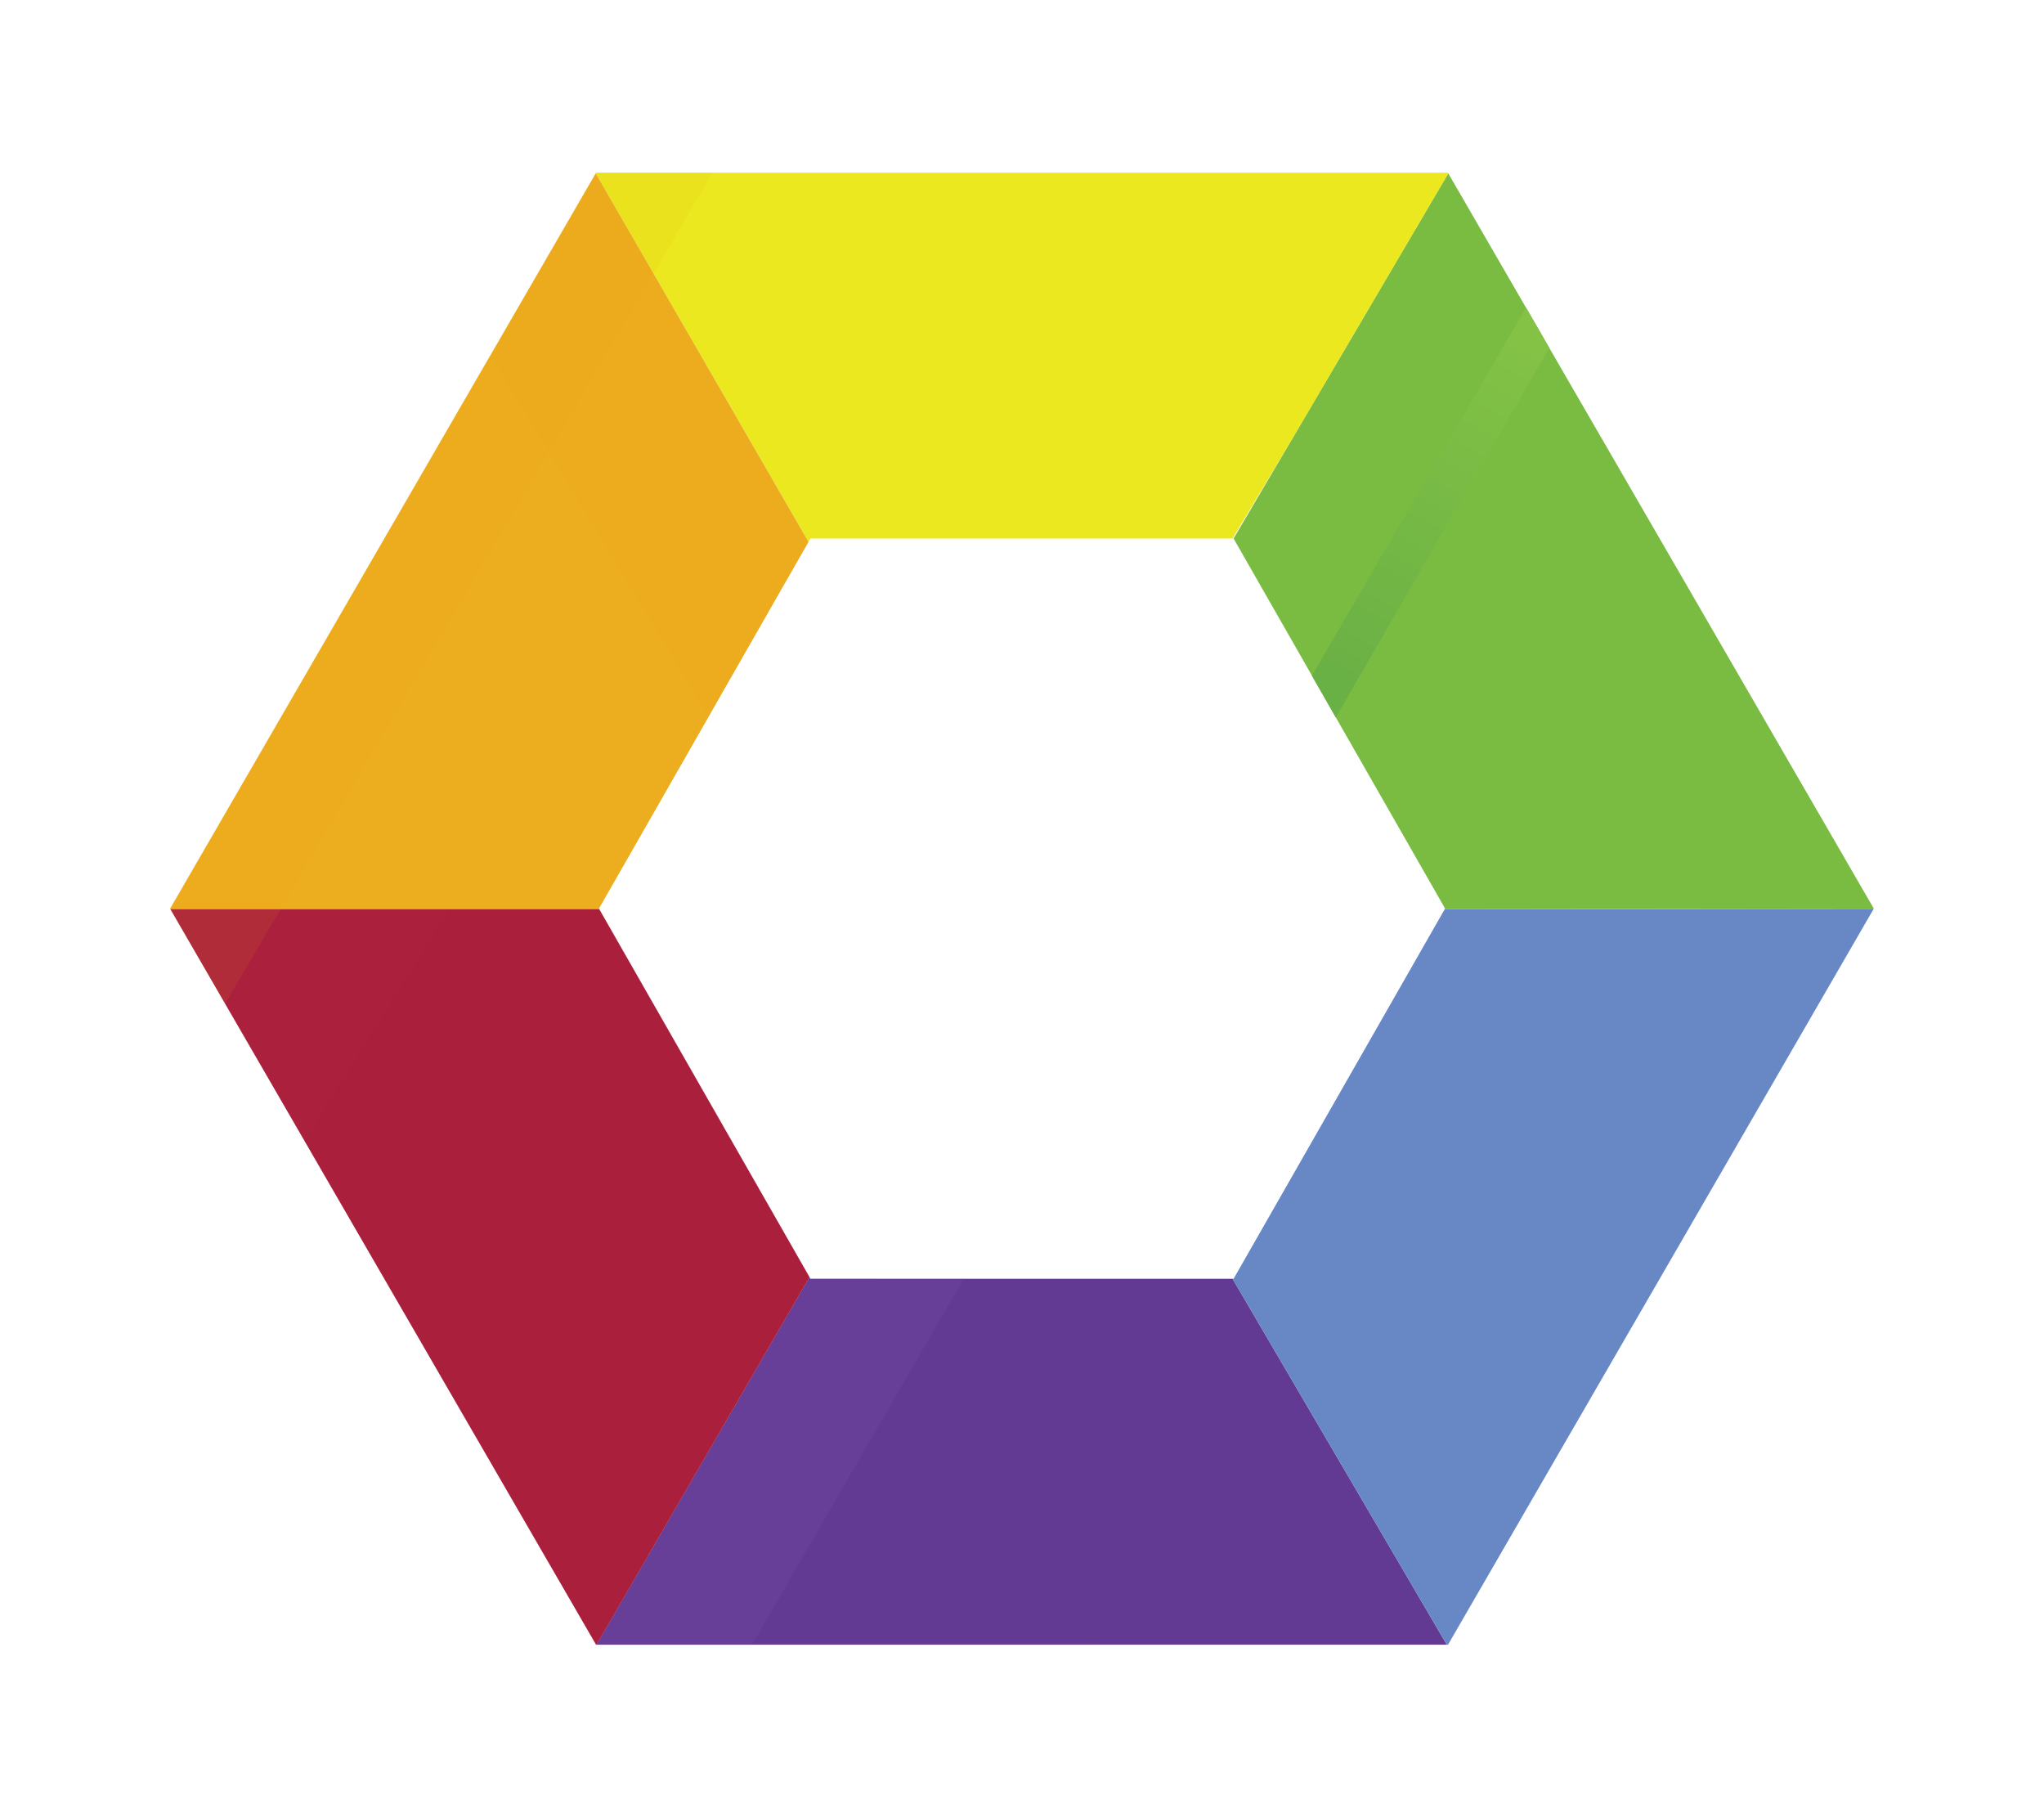
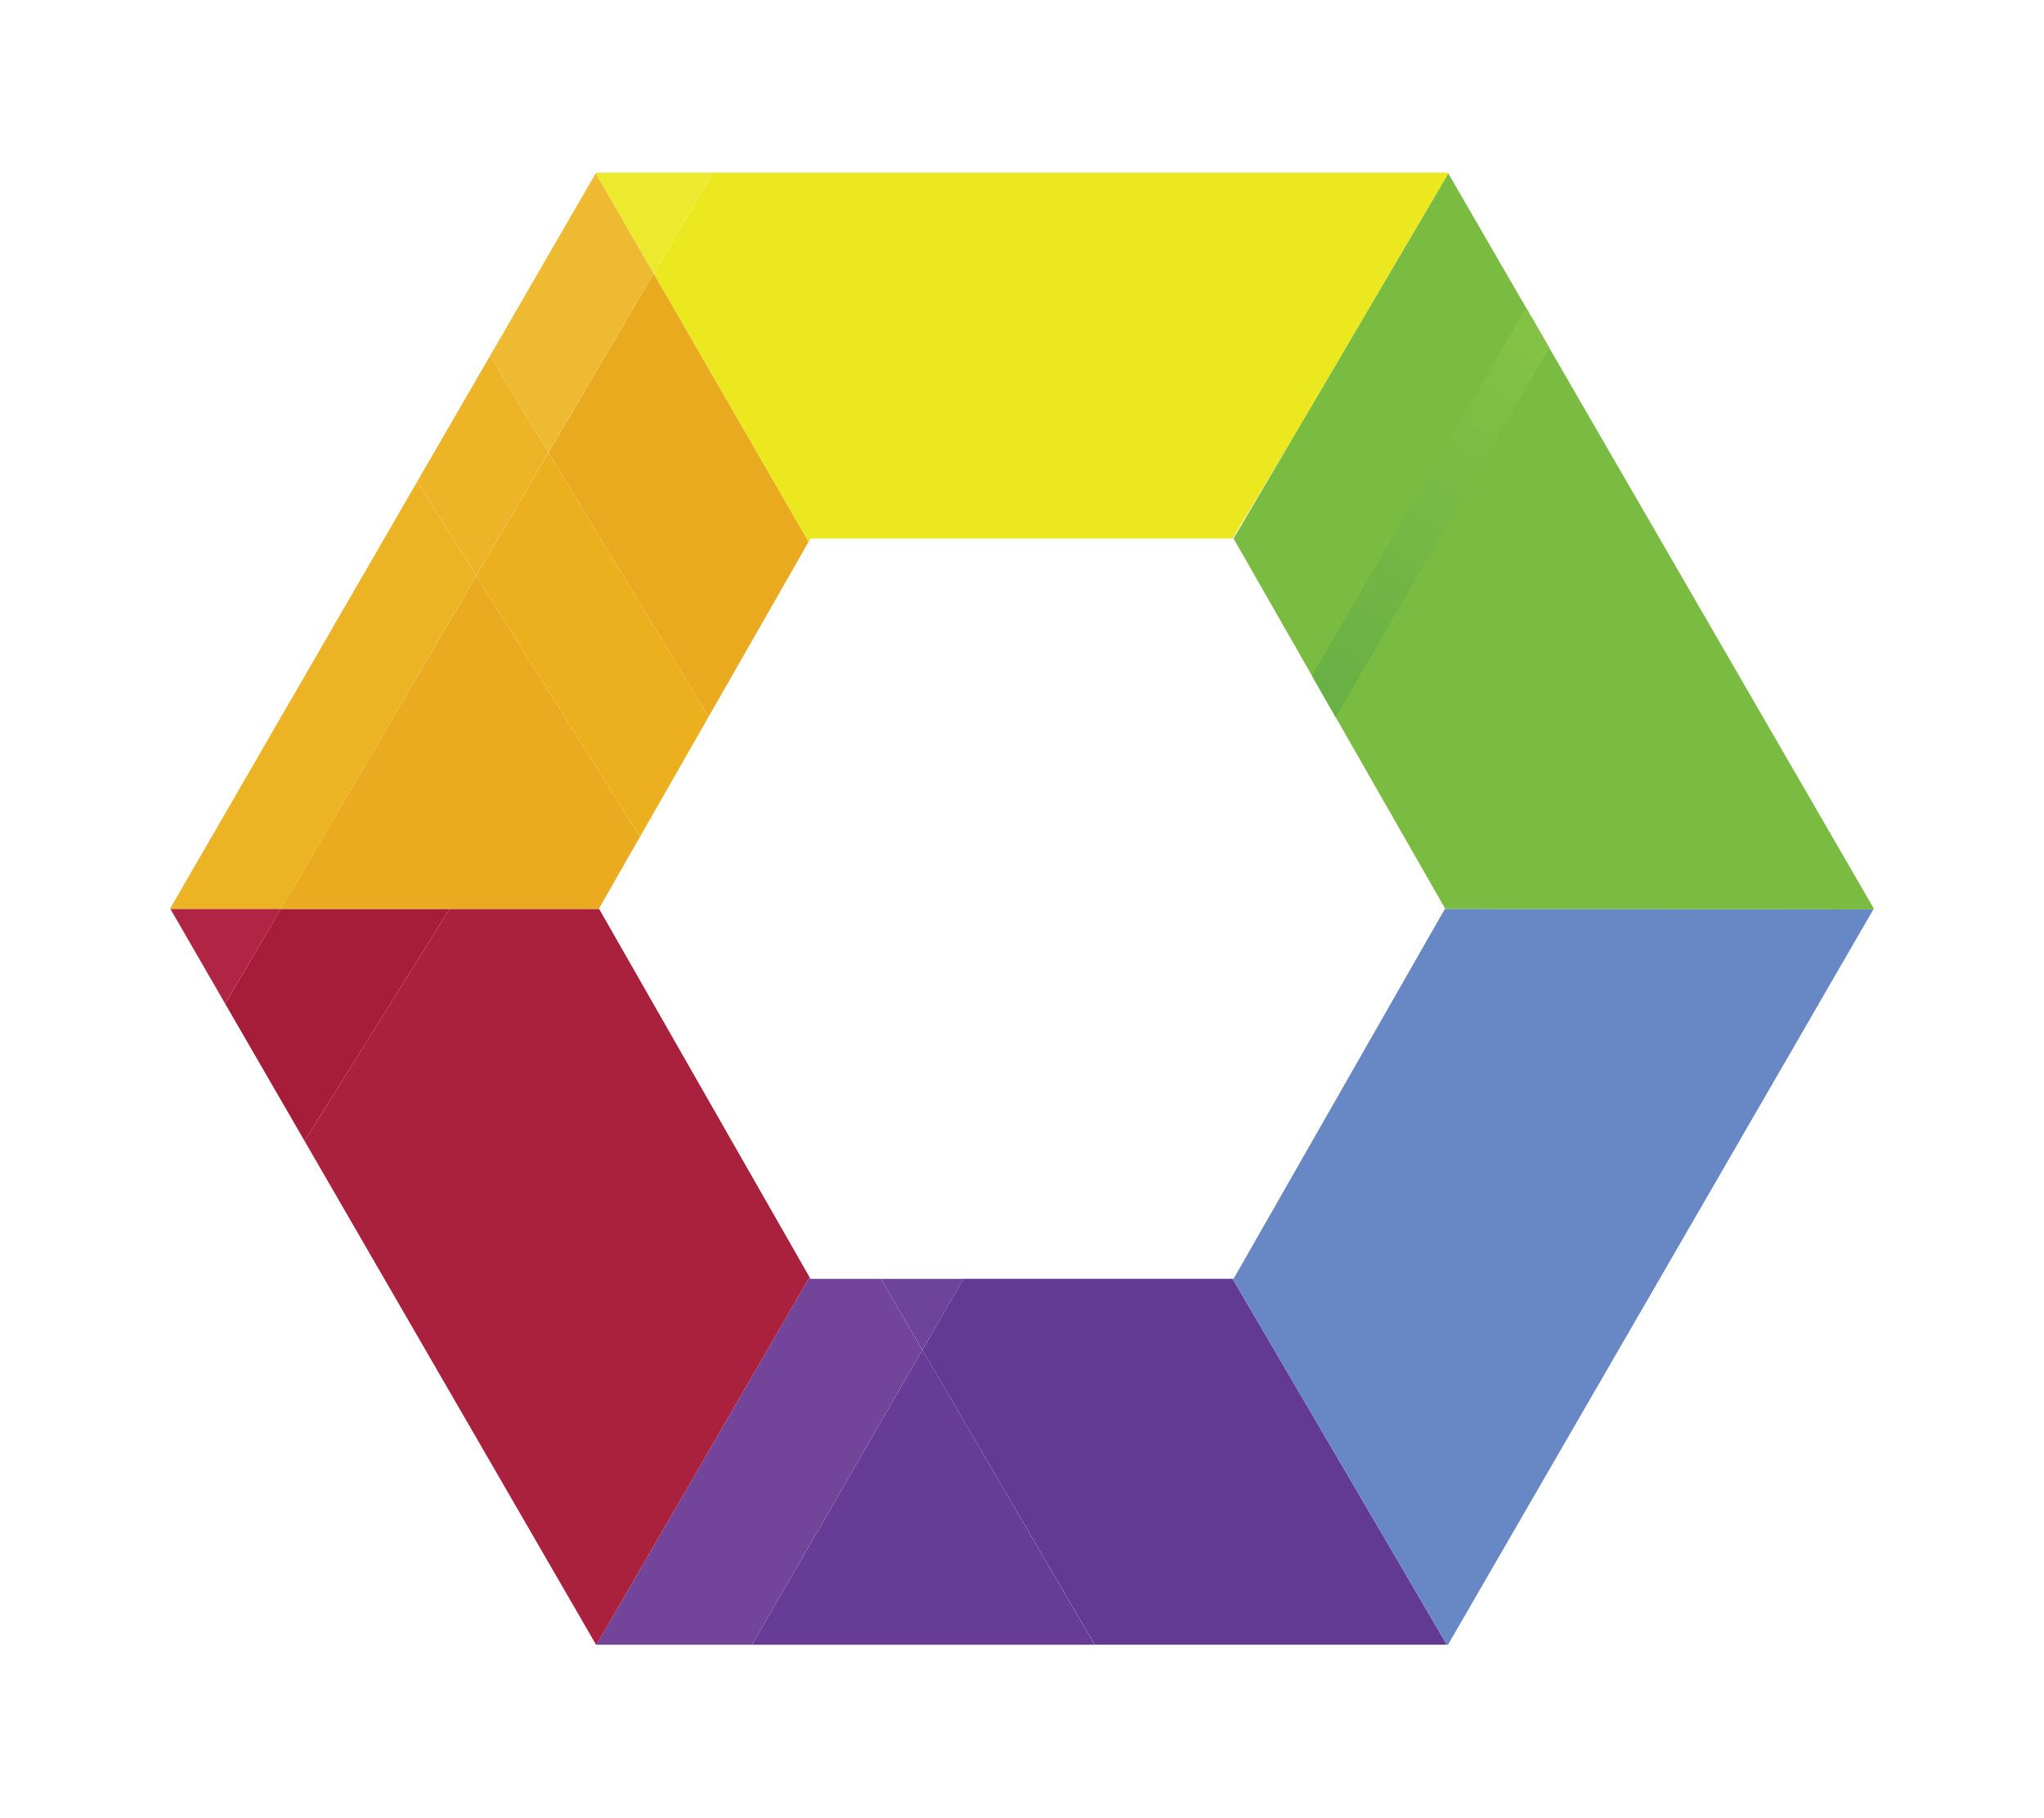
<svg xmlns="http://www.w3.org/2000/svg" width="100%" height="100%" viewBox="0 0 18 16" version="1.1" xml:space="preserve" style="fill-rule:evenodd;clip-rule:evenodd;stroke-linejoin:round;stroke-miterlimit:2;">
  <g id="hex">
    <g transform="matrix(9.59329e-17,-1.5667,2.10784,1.29068e-16,-2.14013,17.7369)">
-       <path d="M4.135,6.165L2.079,7.06L2.079,3.507L4.144,4.397L4.135,4.401L4.135,6.165Z" style="fill:rgb(98,58,147);" />
+       <path d="M4.135,5.041L4.135,6.165L2.079,7.06L2.079,5.589L3.735,4.869L4.135,5.041Z" style="fill:rgb(98,58,147);" />
    </g>
-     <path d="M9.64,14.48L5.253,14.48L7.129,11.244L7.137,11.259L7.757,11.259L9.64,14.48Z" style="fill:rgb(104,62,153);fill-opacity:0.1;" />
-     <path d="M6.623,14.48L5.253,14.48L7.129,11.244L7.137,11.259L8.486,11.259L6.623,14.48Z" style="fill:rgb(120,76,168);fill-opacity:0.23;" />
+     <path d="M9.64,14.48L6.623,14.48L8.123,11.885L9.64,14.48Z" style="fill:rgb(103,60,151);" />
+     <path d="M6.623,14.48L5.253,14.48L7.129,11.244L7.137,11.259L7.757,11.259L8.123,11.885L6.623,14.48Z" style="fill:rgb(114,69,155);" />
+     <path d="M7.757,11.259L8.486,11.259L8.123,11.885L7.757,11.259Z" style="fill:rgb(110,68,155);" />
    <g transform="matrix(9.59329e-17,-1.5667,2.10784,1.29068e-16,-2.14013,17.7369)">
      <path d="M6.211,8.842L6.214,7.052L4.135,6.169L4.135,6.165L2.079,7.06L2.079,7.065L6.211,8.842Z" style="fill:rgb(103,135,197);" />
    </g>
    <g transform="matrix(9.59329e-17,-1.5667,2.10784,1.29068e-16,-2.14013,17.7369)">
      <path d="M10.347,7.066L8.295,6.169L6.215,7.053L6.214,7.052L6.211,8.842L6.215,8.844L10.347,7.066Z" style="fill:rgb(122,188,66);" />
    </g>
    <path d="M13.439,2.708L11.553,5.949L11.763,6.316L13.644,3.063L13.439,2.708Z" style="fill:url(#_Linear1);" />
-     <path d="M7.12,4.771L5.246,1.526L5.249,1.52L12.751,1.52L12.754,1.526L11.39,3.846L10.854,4.741L7.137,4.741L7.12,4.771Z" style="fill:rgb(235,232,31);" />
-     <path d="M5.253,14.48L5.249,14.48L1.499,8.002L5.276,8.002L7.129,11.244L5.253,14.48Z" style="fill:rgb(170,32,61);" />
-     <path d="M2.682,10.045L3.959,8.002L5.276,8.002L7.129,11.244L5.253,14.48L5.249,14.48L2.682,10.045Z" style="fill:rgb(170,32,61);fill-opacity:0.03;" />
-     <path d="M1.499,8.002L1.498,8L5.246,1.526L7.12,4.771L5.274,8L5.276,8.002L1.499,8.002Z" style="fill:rgb(236,172,30);" />
-     <path d="M6.24,6.31L5.274,8L5.276,8.002L1.499,8.002L1.498,8L4.316,3.132L6.24,6.31Z" style="fill:rgb(239,181,34);fill-opacity:0.15;" />
-     <path d="M5.636,7.367L3.674,4.241L4.316,3.132L6.24,6.31L5.636,7.367Z" style="fill:rgb(240,184,36);fill-opacity:0.07;" />
+     <path d="M6.277,1.52L12.751,1.52L12.754,1.526L11.39,3.846L10.854,4.741L7.137,4.741L7.12,4.771L5.756,2.408L6.277,1.52Z" style="fill:rgb(235,232,31);" />
+     <path d="M2.682,10.045L1.983,8.837L2.473,8.002L3.959,8.002L2.682,10.045Z" style="fill:rgb(166,29,57);" />
+     <path d="M5.276,8.002L7.129,11.244L5.253,14.48L5.249,14.48L2.682,10.045L3.959,8.002L5.276,8.002Z" style="fill:rgb(170,33,61);" />
+     <path d="M7.12,4.771L6.24,6.31L4.831,3.983L5.756,2.408L7.12,4.771Z" style="fill:rgb(234,170,31);" />
+     <path d="M5.636,7.367L5.274,8L5.276,8.002L2.473,8.002L4.194,5.069L5.636,7.367Z" style="fill:rgb(235,171,32);" />
+     <path d="M6.24,6.31L5.636,7.367L4.194,5.069L4.831,3.983L6.24,6.31Z" style="fill:rgb(236,175,30);" />
    <g transform="matrix(9.59329e-17,-1.5667,2.10784,1.29068e-16,-2.14013,17.7369)">
-       <path d="M5.681,1.956L6.215,1.726L10.351,3.506L10.351,3.993L5.681,1.956Z" style="fill:rgb(236,172,30);fill-opacity:0.09;" />
+       <path d="M5.681,1.956L6.214,1.727L6.214,2.189L5.681,1.956Z" style="fill:rgb(176,37,68);" />
+     </g>
+     <g transform="matrix(9.59329e-17,-1.5667,2.10784,1.29068e-16,-2.14013,17.7369)">
+       <path d="M6.214,1.727L6.215,1.726L8.614,2.758L8.086,3.005L6.214,2.189L6.214,1.727Z" style="fill:rgb(236,179,37);" />
+     </g>
+     <g transform="matrix(9.59329e-17,-1.5667,2.10784,1.29068e-16,-2.14013,17.7369)">
+       <path d="M10.347,3.504L10.351,3.506L10.351,3.993L9.784,3.746L10.347,3.504Z" style="fill:rgb(236,233,46);" />
+     </g>
+     <g transform="matrix(9.59329e-17,-1.5667,2.10784,1.29068e-16,-2.14013,17.7369)">
+       <path d="M8.614,2.758L9.322,3.063L8.779,3.307L8.086,3.005L8.614,2.758Z" style="fill:rgb(237,180,39);" />
+     </g>
+     <g transform="matrix(9.59329e-17,-1.5667,2.10784,1.29068e-16,-2.14013,17.7369)">
+       <path d="M9.322,3.063L10.347,3.504L9.784,3.746L8.779,3.307L9.322,3.063Z" style="fill:rgb(237,186,49);" />
    </g>
  </g>
  <defs>
    <linearGradient id="_Linear1" x1="0" y1="0" x2="1" y2="0" gradientUnits="userSpaceOnUse" gradientTransform="matrix(-1.71878,3.03869,-3.03869,-1.71878,13.4356,3.00156)">
      <stop offset="0" style="stop-color:rgb(131,194,69);stop-opacity:1" />
      <stop offset="1" style="stop-color:rgb(105,176,69);stop-opacity:1" />
    </linearGradient>
  </defs>
</svg>
